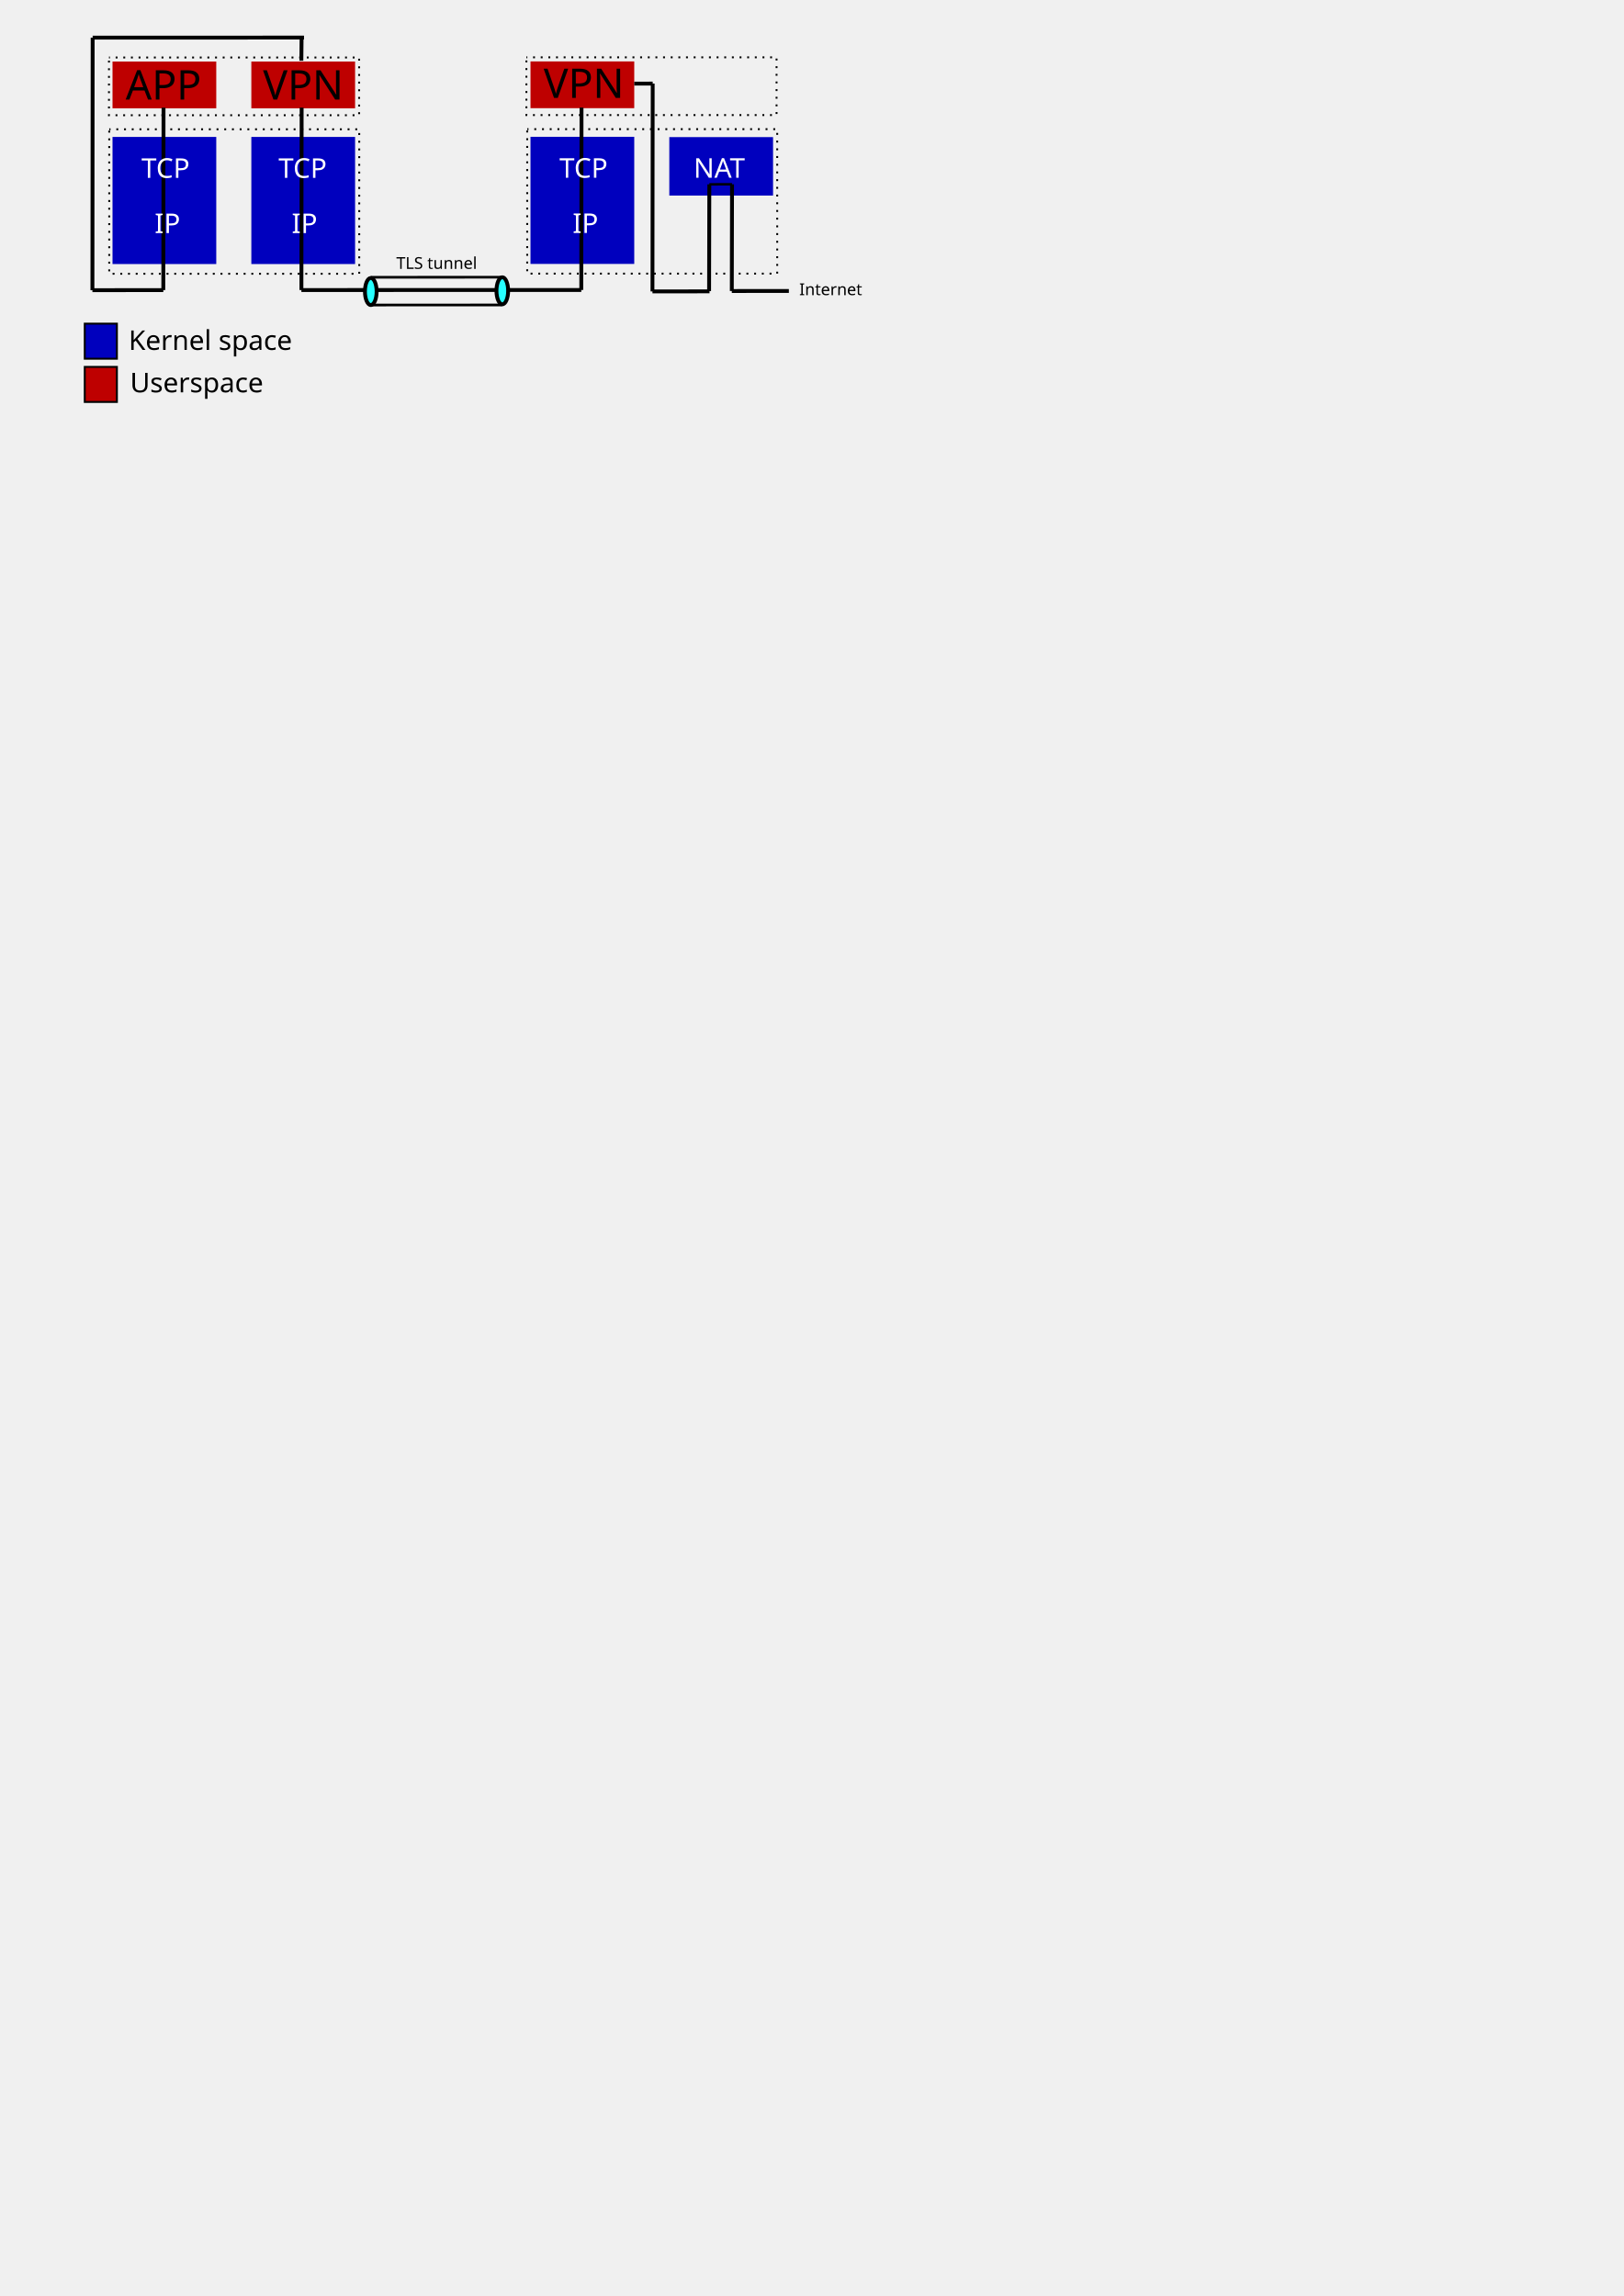
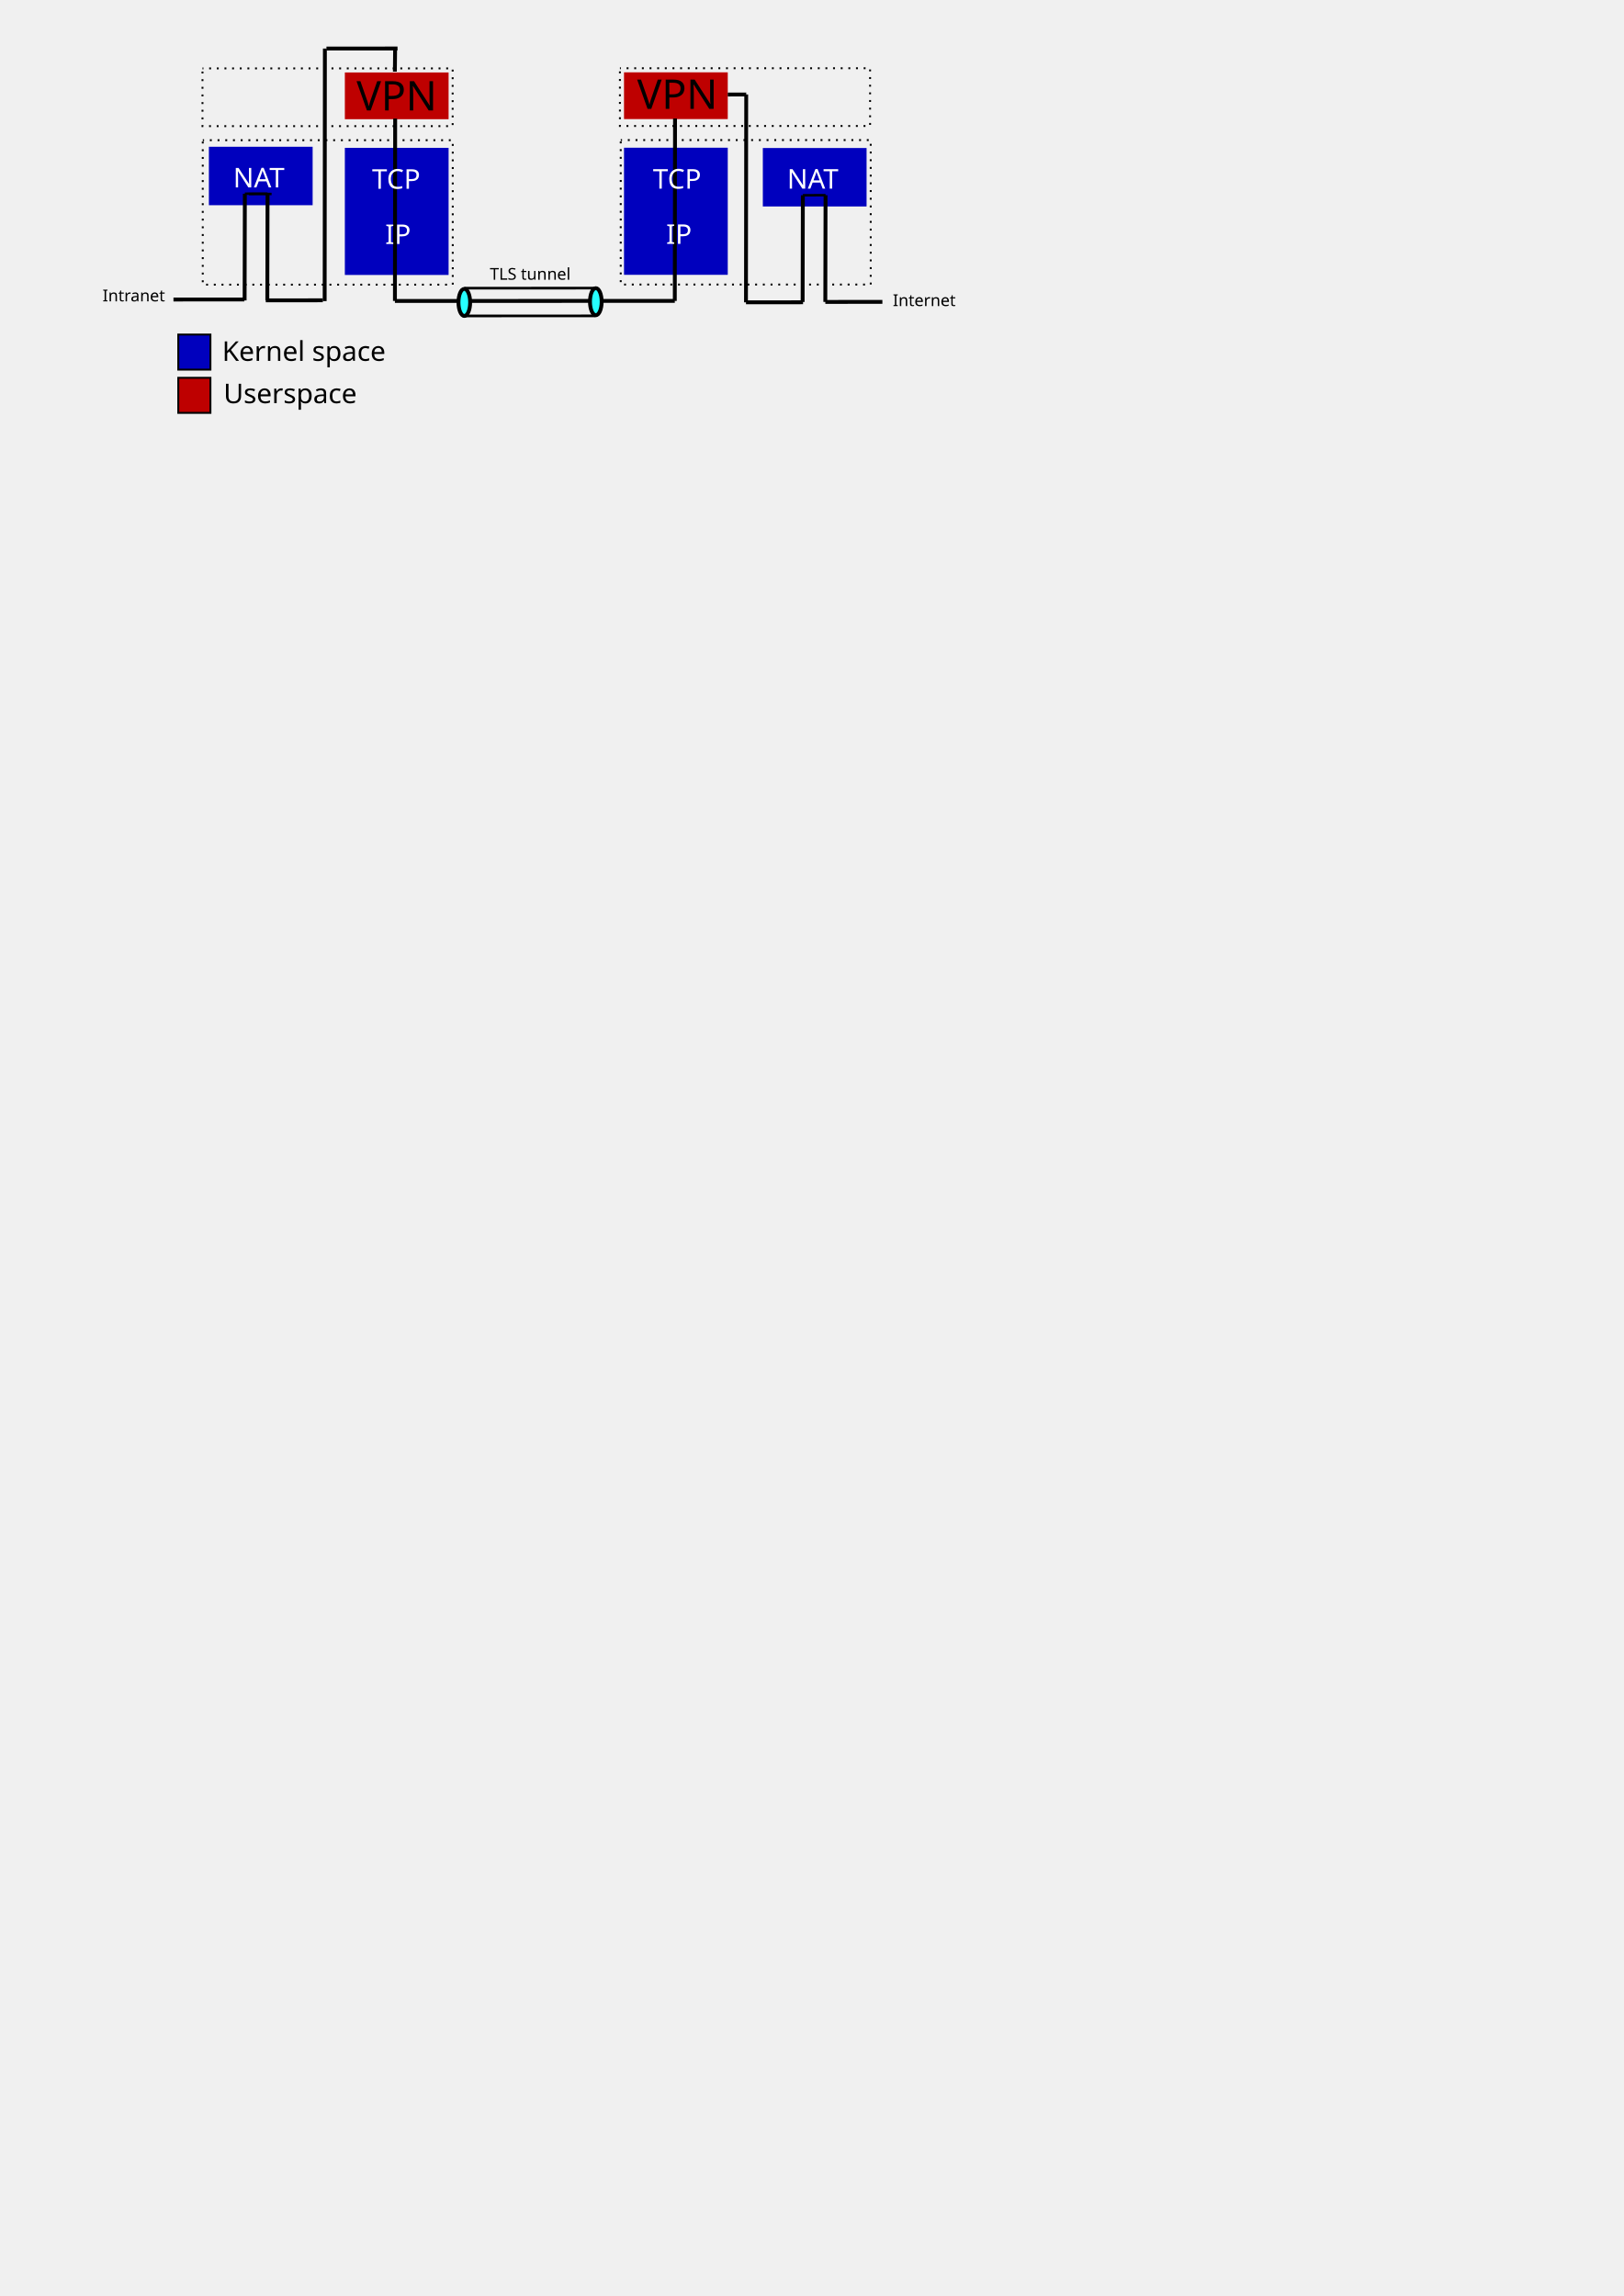
<svg xmlns="http://www.w3.org/2000/svg" width="210mm" height="297mm" viewBox="0 0 210 297" version="1.1" id="svg8">
  <defs id="defs2" />
  <g id="layer1">
-     <rect id="rect3713" width="13.418" height="6.048" x="14.552" y="7.962" style="fill:#be0000;fill-opacity:1;stroke-width:0.265" />
-     <rect style="fill:#be0000;fill-opacity:1;stroke-width:0.265" y="7.962" x="32.506" height="6.048" width="13.418" id="rect4520" />
-     <text xml:space="preserve" style="font-style:normal;font-weight:normal;font-size:5.292px;line-height:1.25;font-family:sans-serif;letter-spacing:0px;word-spacing:0px;fill:#000000;fill-opacity:1;stroke:none;stroke-width:0.265" x="16.253" y="12.875" id="text4524">
-       <tspan id="tspan4522" x="16.253" y="12.875" style="stroke-width:0.265">APP</tspan>
+     <rect style="fill:#be0000;fill-opacity:1;stroke-width:0.265" y="9.373" x="44.601" height="6.048" width="13.418" id="rect4520" />
+     <text xml:space="preserve" style="font-style:normal;font-weight:normal;font-size:5.292px;line-height:1.25;font-family:sans-serif;letter-spacing:0px;word-spacing:0px;fill:#000000;fill-opacity:1;stroke:none;stroke-width:0.265" x="46.113" y="14.286" id="text4528">
+       <tspan id="tspan4526" x="46.113" y="14.286" style="stroke-width:0.265">VPN</tspan>
    </text>
-     <text xml:space="preserve" style="font-style:normal;font-weight:normal;font-size:5.292px;line-height:1.25;font-family:sans-serif;letter-spacing:0px;word-spacing:0px;fill:#000000;fill-opacity:1;stroke:none;stroke-width:0.265" x="34.018" y="12.875" id="text4528">
-       <tspan id="tspan4526" x="34.018" y="12.875" style="stroke-width:0.265">VPN</tspan>
+     <rect y="19.125" x="44.601" height="16.442" width="13.418" id="rect4544" style="fill:#0000be;fill-opacity:1;stroke-width:0.265" />
+     <rect style="fill:none;fill-opacity:1;stroke:#000000;stroke-width:0.249;stroke-miterlimit:4;stroke-dasharray:0.249, 0.748;stroke-dashoffset:0.08;stroke-opacity:1" id="rect4556" width="32.333" height="18.688" x="26.224" y="18.134" />
+     <text xml:space="preserve" style="font-style:normal;font-weight:normal;font-size:3.528px;line-height:1.25;font-family:sans-serif;letter-spacing:0px;word-spacing:0px;fill:#000000;fill-opacity:1;stroke:none;stroke-width:0.265" x="28.726" y="46.679" id="text4566">
+       <tspan id="tspan4564" x="28.726" y="46.679" style="stroke-width:0.265">Kernel space</tspan>
    </text>
-     <rect style="fill:#0000be;fill-opacity:1;stroke-width:0.265" id="rect4530" width="13.418" height="16.442" x="14.552" y="17.713" />
-     <rect y="17.713" x="32.506" height="16.442" width="13.418" id="rect4544" style="fill:#0000be;fill-opacity:1;stroke-width:0.265" />
-     <rect style="fill:none;fill-opacity:1;stroke:#000000;stroke-width:0.249;stroke-miterlimit:4;stroke-dasharray:0.249,0.748;stroke-dashoffset:0.08;stroke-opacity:1" id="rect4556" width="32.333" height="18.688" x="14.128" y="16.723" />
-     <text xml:space="preserve" style="font-style:normal;font-weight:normal;font-size:3.528px;line-height:1.25;font-family:sans-serif;letter-spacing:0px;word-spacing:0px;fill:#000000;fill-opacity:1;stroke:none;stroke-width:0.265" x="16.631" y="45.268" id="text4566">
-       <tspan id="tspan4564" x="16.631" y="45.268" style="stroke-width:0.265">Kernel space</tspan>
+     <rect style="fill:#0000be;fill-opacity:1;stroke:#000000;stroke-width:0.249;stroke-miterlimit:4;stroke-dasharray:none;stroke-dashoffset:0.301;stroke-opacity:1" id="rect4568" width="4.158" height="4.536" x="23.057" y="43.277" />
+     <rect y="48.871" x="23.057" height="4.536" width="4.158" id="rect4570" style="fill:#be0000;fill-opacity:1;stroke:#000000;stroke-width:0.249;stroke-miterlimit:4;stroke-dasharray:none;stroke-dashoffset:0.301;stroke-opacity:1" />
+     <text xml:space="preserve" style="font-style:normal;font-weight:normal;font-size:3.528px;line-height:1.25;font-family:sans-serif;letter-spacing:0px;word-spacing:0px;fill:#000000;fill-opacity:1;stroke:none;stroke-width:0.265" x="28.915" y="52.16" id="text4574">
+       <tspan id="tspan4572" x="28.915" y="52.16" style="stroke-width:0.265">Userspace</tspan>
    </text>
-     <rect style="fill:#0000be;fill-opacity:1;stroke:#000000;stroke-width:0.249;stroke-miterlimit:4;stroke-dasharray:none;stroke-dashoffset:0.301;stroke-opacity:1" id="rect4568" width="4.158" height="4.536" x="10.961" y="41.866" />
-     <rect y="47.46" x="10.961" height="4.536" width="4.158" id="rect4570" style="fill:#be0000;fill-opacity:1;stroke:#000000;stroke-width:0.249;stroke-miterlimit:4;stroke-dasharray:none;stroke-dashoffset:0.301;stroke-opacity:1" />
-     <text xml:space="preserve" style="font-style:normal;font-weight:normal;font-size:3.528px;line-height:1.25;font-family:sans-serif;letter-spacing:0px;word-spacing:0px;fill:#000000;fill-opacity:1;stroke:none;stroke-width:0.265" x="16.82" y="50.749" id="text4574">
-       <tspan id="tspan4572" x="16.82" y="50.749" style="stroke-width:0.265">Userspace</tspan>
+     <path style="fill:none;stroke:#000000;stroke-width:0.5;stroke-linecap:butt;stroke-linejoin:miter;stroke-miterlimit:4;stroke-dasharray:none;stroke-opacity:1" d="m 87.275,38.923 -36.199,0.008" id="path4602" />
+     <path id="path4617" d="m 51.078,38.93 0.03,-23.595" style="fill:none;stroke:#000000;stroke-width:0.5;stroke-linecap:butt;stroke-linejoin:miter;stroke-miterlimit:4;stroke-dasharray:none;stroke-opacity:1" />
+     <text id="text4586" y="24.416" x="48.116" style="font-style:normal;font-weight:normal;font-size:3.528px;line-height:1.25;font-family:sans-serif;letter-spacing:0px;word-spacing:0px;fill:#000000;fill-opacity:1;stroke:none;stroke-width:0.265" xml:space="preserve">
+       <tspan style="fill:#ffffff;fill-opacity:1;stroke-width:0.265" y="24.416" x="48.116" id="tspan4584">TCP</tspan>
    </text>
-     <path style="fill:none;stroke:#000000;stroke-width:0.5;stroke-linecap:butt;stroke-linejoin:miter;stroke-miterlimit:4;stroke-dasharray:none;stroke-opacity:1" d="m 75.179,37.511 -36.199,0.008" id="path4602" />
-     <path style="fill:none;stroke:#000000;stroke-width:0.5;stroke-linecap:butt;stroke-linejoin:miter;stroke-opacity:1;stroke-miterlimit:4;stroke-dasharray:none" d="m 21.121,37.528 0.03,-23.595" id="path4606" />
-     <path id="path4617" d="m 38.983,37.519 0.03,-23.595" style="fill:none;stroke:#000000;stroke-width:0.5;stroke-linecap:butt;stroke-linejoin:miter;stroke-opacity:1;stroke-miterlimit:4;stroke-dasharray:none" />
-     <text xml:space="preserve" style="font-style:normal;font-weight:normal;font-size:3.528px;line-height:1.25;font-family:sans-serif;letter-spacing:0px;word-spacing:0px;fill:#000000;fill-opacity:1;stroke:none;stroke-width:0.265" x="18.294" y="23.005" id="text4578">
-       <tspan id="tspan4576" x="18.294" y="23.005" style="fill:#ffffff;fill-opacity:1;stroke-width:0.265">TCP</tspan>
+     <text id="text4590" y="31.56" x="49.817" style="font-style:normal;font-weight:normal;font-size:3.528px;line-height:1.25;font-family:sans-serif;letter-spacing:0px;word-spacing:0px;fill:#000000;fill-opacity:1;stroke:none;stroke-width:0.265" xml:space="preserve">
+       <tspan style="fill:#ffffff;fill-opacity:1;stroke-width:0.265" y="31.56" x="49.817" id="tspan4588">IP</tspan>
    </text>
-     <text xml:space="preserve" style="font-style:normal;font-weight:normal;font-size:3.528px;line-height:1.25;font-family:sans-serif;letter-spacing:0px;word-spacing:0px;fill:#000000;fill-opacity:1;stroke:none;stroke-width:0.265" x="19.995" y="30.149" id="text4582">
-       <tspan id="tspan4580" x="19.995" y="30.149" style="fill:#ffffff;fill-opacity:1;stroke-width:0.265">IP</tspan>
+     <path id="path4627" d="m 31.603,38.737 -9.168,0.008" style="fill:none;stroke:#000000;stroke-width:0.5;stroke-linecap:butt;stroke-linejoin:miter;stroke-miterlimit:4;stroke-dasharray:none;stroke-opacity:1" />
+     <path id="path4629" d="M 41.99,38.948 42.02,6.28" style="fill:none;stroke:#000000;stroke-width:0.5;stroke-linecap:butt;stroke-linejoin:miter;stroke-miterlimit:4;stroke-dasharray:none;stroke-opacity:1" />
+     <path id="path4631" d="m 51.411,6.272 -9.189,0.008" style="fill:none;stroke:#000000;stroke-width:0.5;stroke-linecap:butt;stroke-linejoin:miter;stroke-miterlimit:4;stroke-dasharray:none;stroke-opacity:1" />
+     <path style="fill:none;stroke:#000000;stroke-width:0.5;stroke-linecap:butt;stroke-linejoin:miter;stroke-miterlimit:4;stroke-dasharray:none;stroke-opacity:1" d="m 51.072,9.266 0.03,-2.993" id="path4633" />
+     <rect style="fill:#be0000;fill-opacity:1;stroke-width:0.265" y="9.356" x="80.706" height="6.048" width="13.418" id="rect4635" />
+     <text id="text4645" y="14.081" x="82.407" style="font-style:normal;font-weight:normal;font-size:5.292px;line-height:1.25;font-family:sans-serif;letter-spacing:0px;word-spacing:0px;fill:#000000;fill-opacity:1;stroke:none;stroke-width:0.265" xml:space="preserve">
+       <tspan style="stroke-width:0.265" y="14.081" x="82.407" id="tspan4643">VPN</tspan>
    </text>
-     <text id="text4586" y="23.005" x="36.021" style="font-style:normal;font-weight:normal;font-size:3.528px;line-height:1.25;font-family:sans-serif;letter-spacing:0px;word-spacing:0px;fill:#000000;fill-opacity:1;stroke:none;stroke-width:0.265" xml:space="preserve">
-       <tspan style="fill:#ffffff;fill-opacity:1;stroke-width:0.265" y="23.005" x="36.021" id="tspan4584">TCP</tspan>
+     <rect y="19.108" x="80.706" height="16.442" width="13.418" id="rect4647" style="fill:#0000be;fill-opacity:1;stroke-width:0.265" />
+     <rect y="18.118" x="80.282" height="18.688" width="32.333" id="rect4651" style="fill:none;fill-opacity:1;stroke:#000000;stroke-width:0.249;stroke-miterlimit:4;stroke-dasharray:0.249, 0.748;stroke-dashoffset:0.08;stroke-opacity:1" />
+     <path id="path4653" d="M 87.275,38.923 87.305,15.328" style="fill:none;stroke:#000000;stroke-width:0.5;stroke-linecap:butt;stroke-linejoin:miter;stroke-miterlimit:4;stroke-dasharray:none;stroke-opacity:1" />
+     <text id="text4659" y="24.4" x="84.448" style="font-style:normal;font-weight:normal;font-size:3.528px;line-height:1.25;font-family:sans-serif;letter-spacing:0px;word-spacing:0px;fill:#000000;fill-opacity:1;stroke:none;stroke-width:0.265" xml:space="preserve">
+       <tspan style="fill:#ffffff;fill-opacity:1;stroke-width:0.265" y="24.4" x="84.448" id="tspan4657">TCP</tspan>
    </text>
-     <text id="text4590" y="30.149" x="37.722" style="font-style:normal;font-weight:normal;font-size:3.528px;line-height:1.25;font-family:sans-serif;letter-spacing:0px;word-spacing:0px;fill:#000000;fill-opacity:1;stroke:none;stroke-width:0.265" xml:space="preserve">
-       <tspan style="fill:#ffffff;fill-opacity:1;stroke-width:0.265" y="30.149" x="37.722" id="tspan4588">IP</tspan>
+     <text id="text4663" y="31.544" x="86.149" style="font-style:normal;font-weight:normal;font-size:3.528px;line-height:1.25;font-family:sans-serif;letter-spacing:0px;word-spacing:0px;fill:#000000;fill-opacity:1;stroke:none;stroke-width:0.265" xml:space="preserve">
+       <tspan style="fill:#ffffff;fill-opacity:1;stroke-width:0.265" y="31.544" x="86.149" id="tspan4661">IP</tspan>
    </text>
-     <path id="path4627" d="m 21.121,37.528 -9.168,0.008" style="fill:none;stroke:#000000;stroke-width:0.5;stroke-linecap:butt;stroke-linejoin:miter;stroke-opacity:1;stroke-miterlimit:4;stroke-dasharray:none" />
-     <path id="path4629" d="M 11.953,37.537 11.983,4.868" style="fill:none;stroke:#000000;stroke-width:0.5;stroke-linecap:butt;stroke-linejoin:miter;stroke-opacity:1;stroke-miterlimit:4;stroke-dasharray:none" />
-     <path id="path4631" d="m 39.317,4.861 -27.333,0.008" style="fill:none;stroke:#000000;stroke-width:0.498;stroke-linecap:butt;stroke-linejoin:miter;stroke-miterlimit:4;stroke-dasharray:none;stroke-opacity:1" />
-     <path style="fill:none;stroke:#000000;stroke-width:0.5;stroke-linecap:butt;stroke-linejoin:miter;stroke-miterlimit:4;stroke-dasharray:none;stroke-opacity:1" d="m 38.976,7.855 0.03,-2.993" id="path4633" />
-     <rect style="fill:#be0000;fill-opacity:1;stroke-width:0.265" y="7.945" x="68.611" height="6.048" width="13.418" id="rect4635" />
-     <text id="text4645" y="12.67" x="70.312" style="font-style:normal;font-weight:normal;font-size:5.292px;line-height:1.25;font-family:sans-serif;letter-spacing:0px;word-spacing:0px;fill:#000000;fill-opacity:1;stroke:none;stroke-width:0.265" xml:space="preserve">
-       <tspan style="stroke-width:0.265" y="12.67" x="70.312" id="tspan4643">VPN</tspan>
+     <rect y="19.146" x="98.66" height="7.56" width="13.418" id="rect4681" style="fill:#0000be;fill-opacity:1;stroke-width:0.179" />
+     <text xml:space="preserve" style="font-style:normal;font-weight:normal;font-size:3.528px;line-height:1.25;font-family:sans-serif;letter-spacing:0px;word-spacing:0px;fill:#000000;fill-opacity:1;stroke:none;stroke-width:0.265" x="101.797" y="24.4" id="text4667">
+       <tspan id="tspan4665" x="101.797" y="24.4" style="fill:#ffffff;fill-opacity:1;stroke-width:0.265">NAT</tspan>
    </text>
-     <rect y="17.697" x="68.611" height="16.442" width="13.418" id="rect4647" style="fill:#0000be;fill-opacity:1;stroke-width:0.265" />
-     <rect y="16.706" x="68.187" height="18.688" width="32.333" id="rect4651" style="fill:none;fill-opacity:1;stroke:#000000;stroke-width:0.249;stroke-miterlimit:4;stroke-dasharray:0.249, 0.748;stroke-dashoffset:0.08;stroke-opacity:1" />
-     <path id="path4653" d="m 75.18,37.511 0.03,-23.595" style="fill:none;stroke:#000000;stroke-width:0.5;stroke-linecap:butt;stroke-linejoin:miter;stroke-miterlimit:4;stroke-dasharray:none;stroke-opacity:1" />
-     <text id="text4659" y="22.989" x="72.353" style="font-style:normal;font-weight:normal;font-size:3.528px;line-height:1.25;font-family:sans-serif;letter-spacing:0px;word-spacing:0px;fill:#000000;fill-opacity:1;stroke:none;stroke-width:0.265" xml:space="preserve">
-       <tspan style="fill:#ffffff;fill-opacity:1;stroke-width:0.265" y="22.989" x="72.353" id="tspan4657">TCP</tspan>
+     <path id="path4631-3" d="m 96.511,12.221 -2.387,0.008" style="fill:none;stroke:#000000;stroke-width:0.5;stroke-linecap:butt;stroke-linejoin:miter;stroke-miterlimit:4;stroke-dasharray:none;stroke-opacity:1" />
+     <path style="fill:none;stroke:#000000;stroke-width:0.494;stroke-linecap:butt;stroke-linejoin:miter;stroke-miterlimit:4;stroke-dasharray:none;stroke-opacity:1" d="m 96.481,39.108 0.03,-26.886" id="path4716" />
+     <path style="fill:none;stroke:#000000;stroke-width:0.5;stroke-linecap:butt;stroke-linejoin:miter;stroke-miterlimit:4;stroke-dasharray:none;stroke-opacity:1" d="m 103.861,39.1 -7.379,0.008" id="path4718" />
+     <path style="fill:none;stroke:#000000;stroke-width:0.5;stroke-linecap:butt;stroke-linejoin:miter;stroke-miterlimit:4;stroke-dasharray:none;stroke-opacity:1" d="m 103.806,39.064 0.03,-13.806" id="path4720" />
+     <path id="path4722" d="m 106.772,25.249 -2.935,0.008" style="fill:none;stroke:#000000;stroke-width:0.317;stroke-linecap:butt;stroke-linejoin:miter;stroke-miterlimit:4;stroke-dasharray:none;stroke-opacity:1" />
+     <path id="path4724" d="m 106.742,39.056 0.03,-13.806" style="fill:none;stroke:#000000;stroke-width:0.5;stroke-linecap:butt;stroke-linejoin:miter;stroke-miterlimit:4;stroke-dasharray:none;stroke-opacity:1" />
+     <path id="path4726" d="m 114.122,39.048 -7.379,0.008" style="fill:none;stroke:#000000;stroke-width:0.5;stroke-linecap:butt;stroke-linejoin:miter;stroke-miterlimit:4;stroke-dasharray:none;stroke-opacity:1" />
+     <ellipse style="fill:#26ffff;fill-opacity:1;stroke:#000000;stroke-width:0.5;stroke-miterlimit:4;stroke-dasharray:none;stroke-dashoffset:0.301;stroke-opacity:1" id="path4730" cx="60.051" cy="39.119" rx="0.756" ry="1.748" />
+     <path id="path4732" d="m 76.974,37.269 -16.921,0.008" style="fill:#26ffff;fill-opacity:1;stroke:#000000;stroke-width:0.343;stroke-linecap:butt;stroke-linejoin:miter;stroke-miterlimit:4;stroke-dasharray:none;stroke-opacity:1" />
+     <path style="fill:#26ffff;fill-opacity:1;stroke:#000000;stroke-width:0.343;stroke-linecap:butt;stroke-linejoin:miter;stroke-miterlimit:4;stroke-dasharray:none;stroke-opacity:1" d="m 77.021,40.86 -16.921,0.008" id="path4734" />
+     <ellipse ry="1.748" rx="0.756" cy="39.025" cx="77.06" id="ellipse4736" style="fill:#26ffff;fill-opacity:1;stroke:#000000;stroke-width:0.5;stroke-miterlimit:4;stroke-dasharray:none;stroke-dashoffset:0.301;stroke-opacity:1" />
+     <text xml:space="preserve" style="font-style:normal;font-weight:normal;font-size:2.117px;line-height:1.25;font-family:sans-serif;letter-spacing:0px;word-spacing:0px;fill:#000000;fill-opacity:1;stroke:none;stroke-width:0.265" x="63.358" y="36.19" id="text4740">
+       <tspan id="tspan4738" x="63.358" y="36.19" style="stroke-width:0.265">TLS tunnel</tspan>
    </text>
-     <text id="text4663" y="30.132" x="74.053" style="font-style:normal;font-weight:normal;font-size:3.528px;line-height:1.25;font-family:sans-serif;letter-spacing:0px;word-spacing:0px;fill:#000000;fill-opacity:1;stroke:none;stroke-width:0.265" xml:space="preserve">
-       <tspan style="fill:#ffffff;fill-opacity:1;stroke-width:0.265" y="30.132" x="74.053" id="tspan4661">IP</tspan>
+     <text xml:space="preserve" style="font-style:normal;font-weight:normal;font-size:2.117px;line-height:1.25;font-family:sans-serif;letter-spacing:0px;word-spacing:0px;fill:#000000;fill-opacity:1;stroke:none;stroke-width:0.265" x="115.472" y="39.592" id="text4744">
+       <tspan id="tspan4742" x="115.472" y="39.592" style="stroke-width:0.265">Internet</tspan>
    </text>
-     <rect y="17.735" x="86.564" height="7.56" width="13.418" id="rect4681" style="fill:#0000be;fill-opacity:1;stroke-width:0.179" />
-     <text xml:space="preserve" style="font-style:normal;font-weight:normal;font-size:3.528px;line-height:1.25;font-family:sans-serif;letter-spacing:0px;word-spacing:0px;fill:#000000;fill-opacity:1;stroke:none;stroke-width:0.265" x="89.702" y="22.989" id="text4667">
-       <tspan id="tspan4665" x="89.702" y="22.989" style="fill:#ffffff;fill-opacity:1;stroke-width:0.265">NAT</tspan>
+     <rect y="8.848" x="26.189" height="7.469" width="32.355" id="rect4746" style="fill:none;fill-opacity:1;stroke:#000000;stroke-width:0.247;stroke-miterlimit:4;stroke-dasharray:0.247, 0.742;stroke-dashoffset:0.125;stroke-opacity:1" />
+     <rect style="fill:none;fill-opacity:1;stroke:#000000;stroke-width:0.247;stroke-miterlimit:4;stroke-dasharray:0.247, 0.742;stroke-dashoffset:0.125;stroke-opacity:1" id="rect4748" width="32.355" height="7.469" x="80.177" y="8.827" />
+     <rect style="fill:#0000be;fill-opacity:1;stroke-width:0.179" id="rect4193" width="13.418" height="7.56" x="27.016" y="18.985" />
+     <text id="text4195" y="24.239" x="30.153" style="font-style:normal;font-weight:normal;font-size:3.528px;line-height:1.25;font-family:sans-serif;letter-spacing:0px;word-spacing:0px;fill:#000000;fill-opacity:1;stroke:none;stroke-width:0.265" xml:space="preserve">
+       <tspan style="fill:#ffffff;fill-opacity:1;stroke-width:0.265" y="24.239" x="30.153" id="tspan4197">NAT</tspan>
    </text>
-     <path id="path4631-3" d="m 84.416,10.81 -2.387,0.008" style="fill:none;stroke:#000000;stroke-width:0.5;stroke-linecap:butt;stroke-linejoin:miter;stroke-miterlimit:4;stroke-dasharray:none;stroke-opacity:1" />
-     <path style="fill:none;stroke:#000000;stroke-width:0.494;stroke-linecap:butt;stroke-linejoin:miter;stroke-miterlimit:4;stroke-dasharray:none;stroke-opacity:1" d="m 84.386,37.697 0.03,-26.886" id="path4716" />
-     <path style="fill:none;stroke:#000000;stroke-width:0.5;stroke-linecap:butt;stroke-linejoin:miter;stroke-miterlimit:4;stroke-dasharray:none;stroke-opacity:1" d="m 91.766,37.689 -7.379,0.008" id="path4718" />
-     <path style="fill:none;stroke:#000000;stroke-width:0.5;stroke-linecap:butt;stroke-linejoin:miter;stroke-miterlimit:4;stroke-dasharray:none;stroke-opacity:1" d="M 91.711,37.653 91.74,23.846" id="path4720" />
-     <path id="path4722" d="m 94.677,23.838 -2.935,0.008" style="fill:none;stroke:#000000;stroke-width:0.317;stroke-linecap:butt;stroke-linejoin:miter;stroke-miterlimit:4;stroke-dasharray:none;stroke-opacity:1" />
-     <path id="path4724" d="M 94.647,37.645 94.677,23.838" style="fill:none;stroke:#000000;stroke-width:0.5;stroke-linecap:butt;stroke-linejoin:miter;stroke-miterlimit:4;stroke-dasharray:none;stroke-opacity:1" />
-     <path id="path4726" d="m 102.027,37.637 -7.379,0.008" style="fill:none;stroke:#000000;stroke-width:0.5;stroke-linecap:butt;stroke-linejoin:miter;stroke-miterlimit:4;stroke-dasharray:none;stroke-opacity:1" />
-     <ellipse style="fill:#26ffff;fill-opacity:1;stroke:#000000;stroke-width:0.5;stroke-miterlimit:4;stroke-dasharray:none;stroke-dashoffset:0.301;stroke-opacity:1" id="path4730" cx="47.956" cy="37.708" rx="0.756" ry="1.748" />
-     <path id="path4732" d="m 64.879,35.858 -16.921,0.008" style="fill:#26ffff;fill-opacity:1;stroke:#000000;stroke-width:0.343;stroke-linecap:butt;stroke-linejoin:miter;stroke-miterlimit:4;stroke-dasharray:none;stroke-opacity:1" />
-     <path style="fill:#26ffff;fill-opacity:1;stroke:#000000;stroke-width:0.343;stroke-linecap:butt;stroke-linejoin:miter;stroke-miterlimit:4;stroke-dasharray:none;stroke-opacity:1" d="m 64.926,39.449 -16.921,0.008" id="path4734" />
-     <ellipse ry="1.748" rx="0.756" cy="37.614" cx="64.965" id="ellipse4736" style="fill:#26ffff;fill-opacity:1;stroke:#000000;stroke-width:0.5;stroke-miterlimit:4;stroke-dasharray:none;stroke-dashoffset:0.301;stroke-opacity:1" />
-     <text xml:space="preserve" style="font-style:normal;font-weight:normal;font-size:2.117px;line-height:1.25;font-family:sans-serif;letter-spacing:0px;word-spacing:0px;fill:#000000;fill-opacity:1;stroke:none;stroke-width:0.265" x="51.263" y="34.779" id="text4740">
-       <tspan id="tspan4738" x="51.263" y="34.779" style="stroke-width:0.265">TLS tunnel</tspan>
+     <path style="fill:none;stroke:#000000;stroke-width:0.317;stroke-linecap:butt;stroke-linejoin:miter;stroke-miterlimit:4;stroke-dasharray:none;stroke-opacity:1" d="m 35.128,25.088 -2.935,0.008" id="path4199" />
+     <path id="path4201" d="m 31.638,38.862 0.03,-13.806" style="fill:none;stroke:#000000;stroke-width:0.5;stroke-linecap:butt;stroke-linejoin:miter;stroke-miterlimit:4;stroke-dasharray:none;stroke-opacity:1" />
+     <path style="fill:none;stroke:#000000;stroke-width:0.317;stroke-linecap:butt;stroke-linejoin:miter;stroke-miterlimit:4;stroke-dasharray:none;stroke-opacity:1" d="m 34.604,25.048 -2.935,0.008" id="path4203" />
+     <path style="fill:none;stroke:#000000;stroke-width:0.5;stroke-linecap:butt;stroke-linejoin:miter;stroke-miterlimit:4;stroke-dasharray:none;stroke-opacity:1" d="m 34.574,38.854 0.03,-13.806" id="path4205" />
+     <path style="fill:none;stroke:#000000;stroke-width:0.5;stroke-linecap:butt;stroke-linejoin:miter;stroke-miterlimit:4;stroke-dasharray:none;stroke-opacity:1" d="m 41.752,38.846 -7.379,0.008" id="path4207" />
+     <text id="text4209" y="38.987" x="13.267" style="font-style:normal;font-weight:normal;font-size:2.117px;line-height:1.25;font-family:sans-serif;letter-spacing:0px;word-spacing:0px;fill:#000000;fill-opacity:1;stroke:none;stroke-width:0.265" xml:space="preserve">
+       <tspan style="stroke-width:0.265" y="38.987" x="13.267" id="tspan4211">Intranet</tspan>
    </text>
-     <text xml:space="preserve" style="font-style:normal;font-weight:normal;font-size:2.117px;line-height:1.25;font-family:sans-serif;letter-spacing:0px;word-spacing:0px;fill:#000000;fill-opacity:1;stroke:none;stroke-width:0.265" x="103.376" y="38.181" id="text4744">
-       <tspan id="tspan4742" x="103.376" y="38.181" style="stroke-width:0.265">Internet</tspan>
-     </text>
-     <rect y="7.437" x="14.093" height="7.469" width="32.355" id="rect4746" style="fill:none;fill-opacity:1;stroke:#000000;stroke-width:0.247;stroke-miterlimit:4;stroke-dasharray:0.247, 0.742;stroke-dashoffset:0.125;stroke-opacity:1" />
-     <rect style="fill:none;fill-opacity:1;stroke:#000000;stroke-width:0.247;stroke-miterlimit:4;stroke-dasharray:0.247, 0.742;stroke-dashoffset:0.125;stroke-opacity:1" id="rect4748" width="32.355" height="7.469" x="68.081" y="7.416" />
  </g>
</svg>
